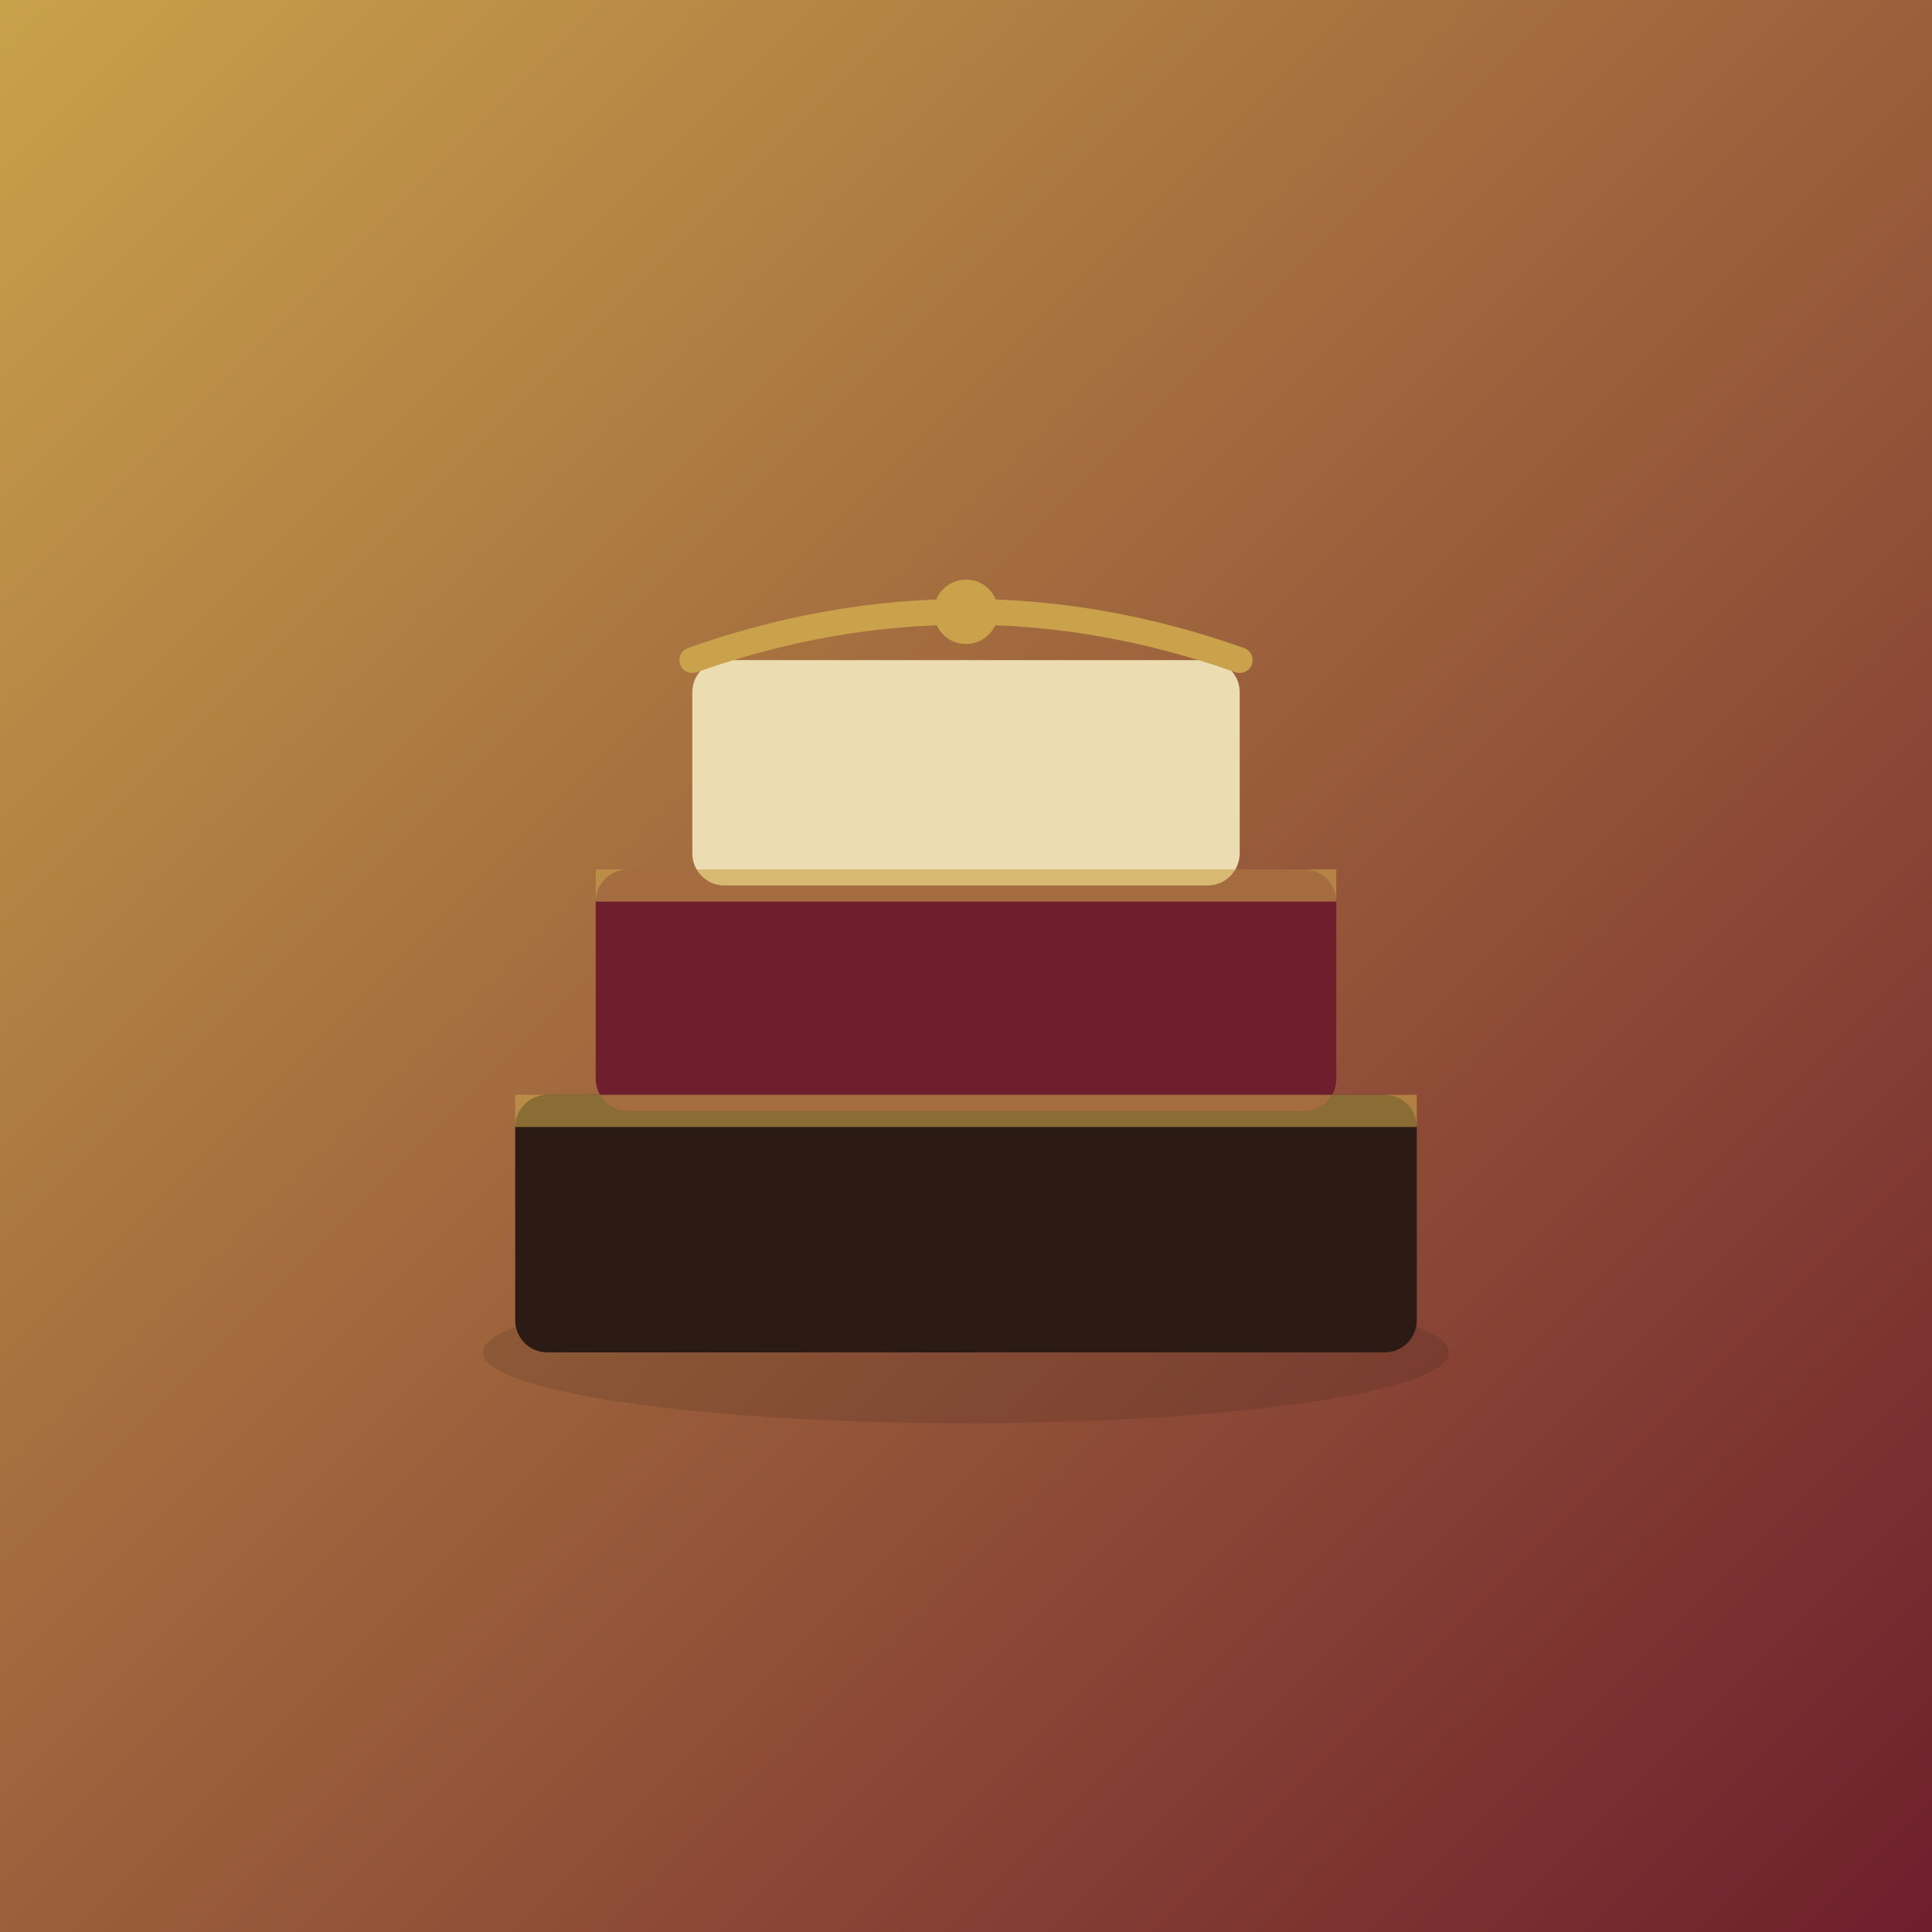
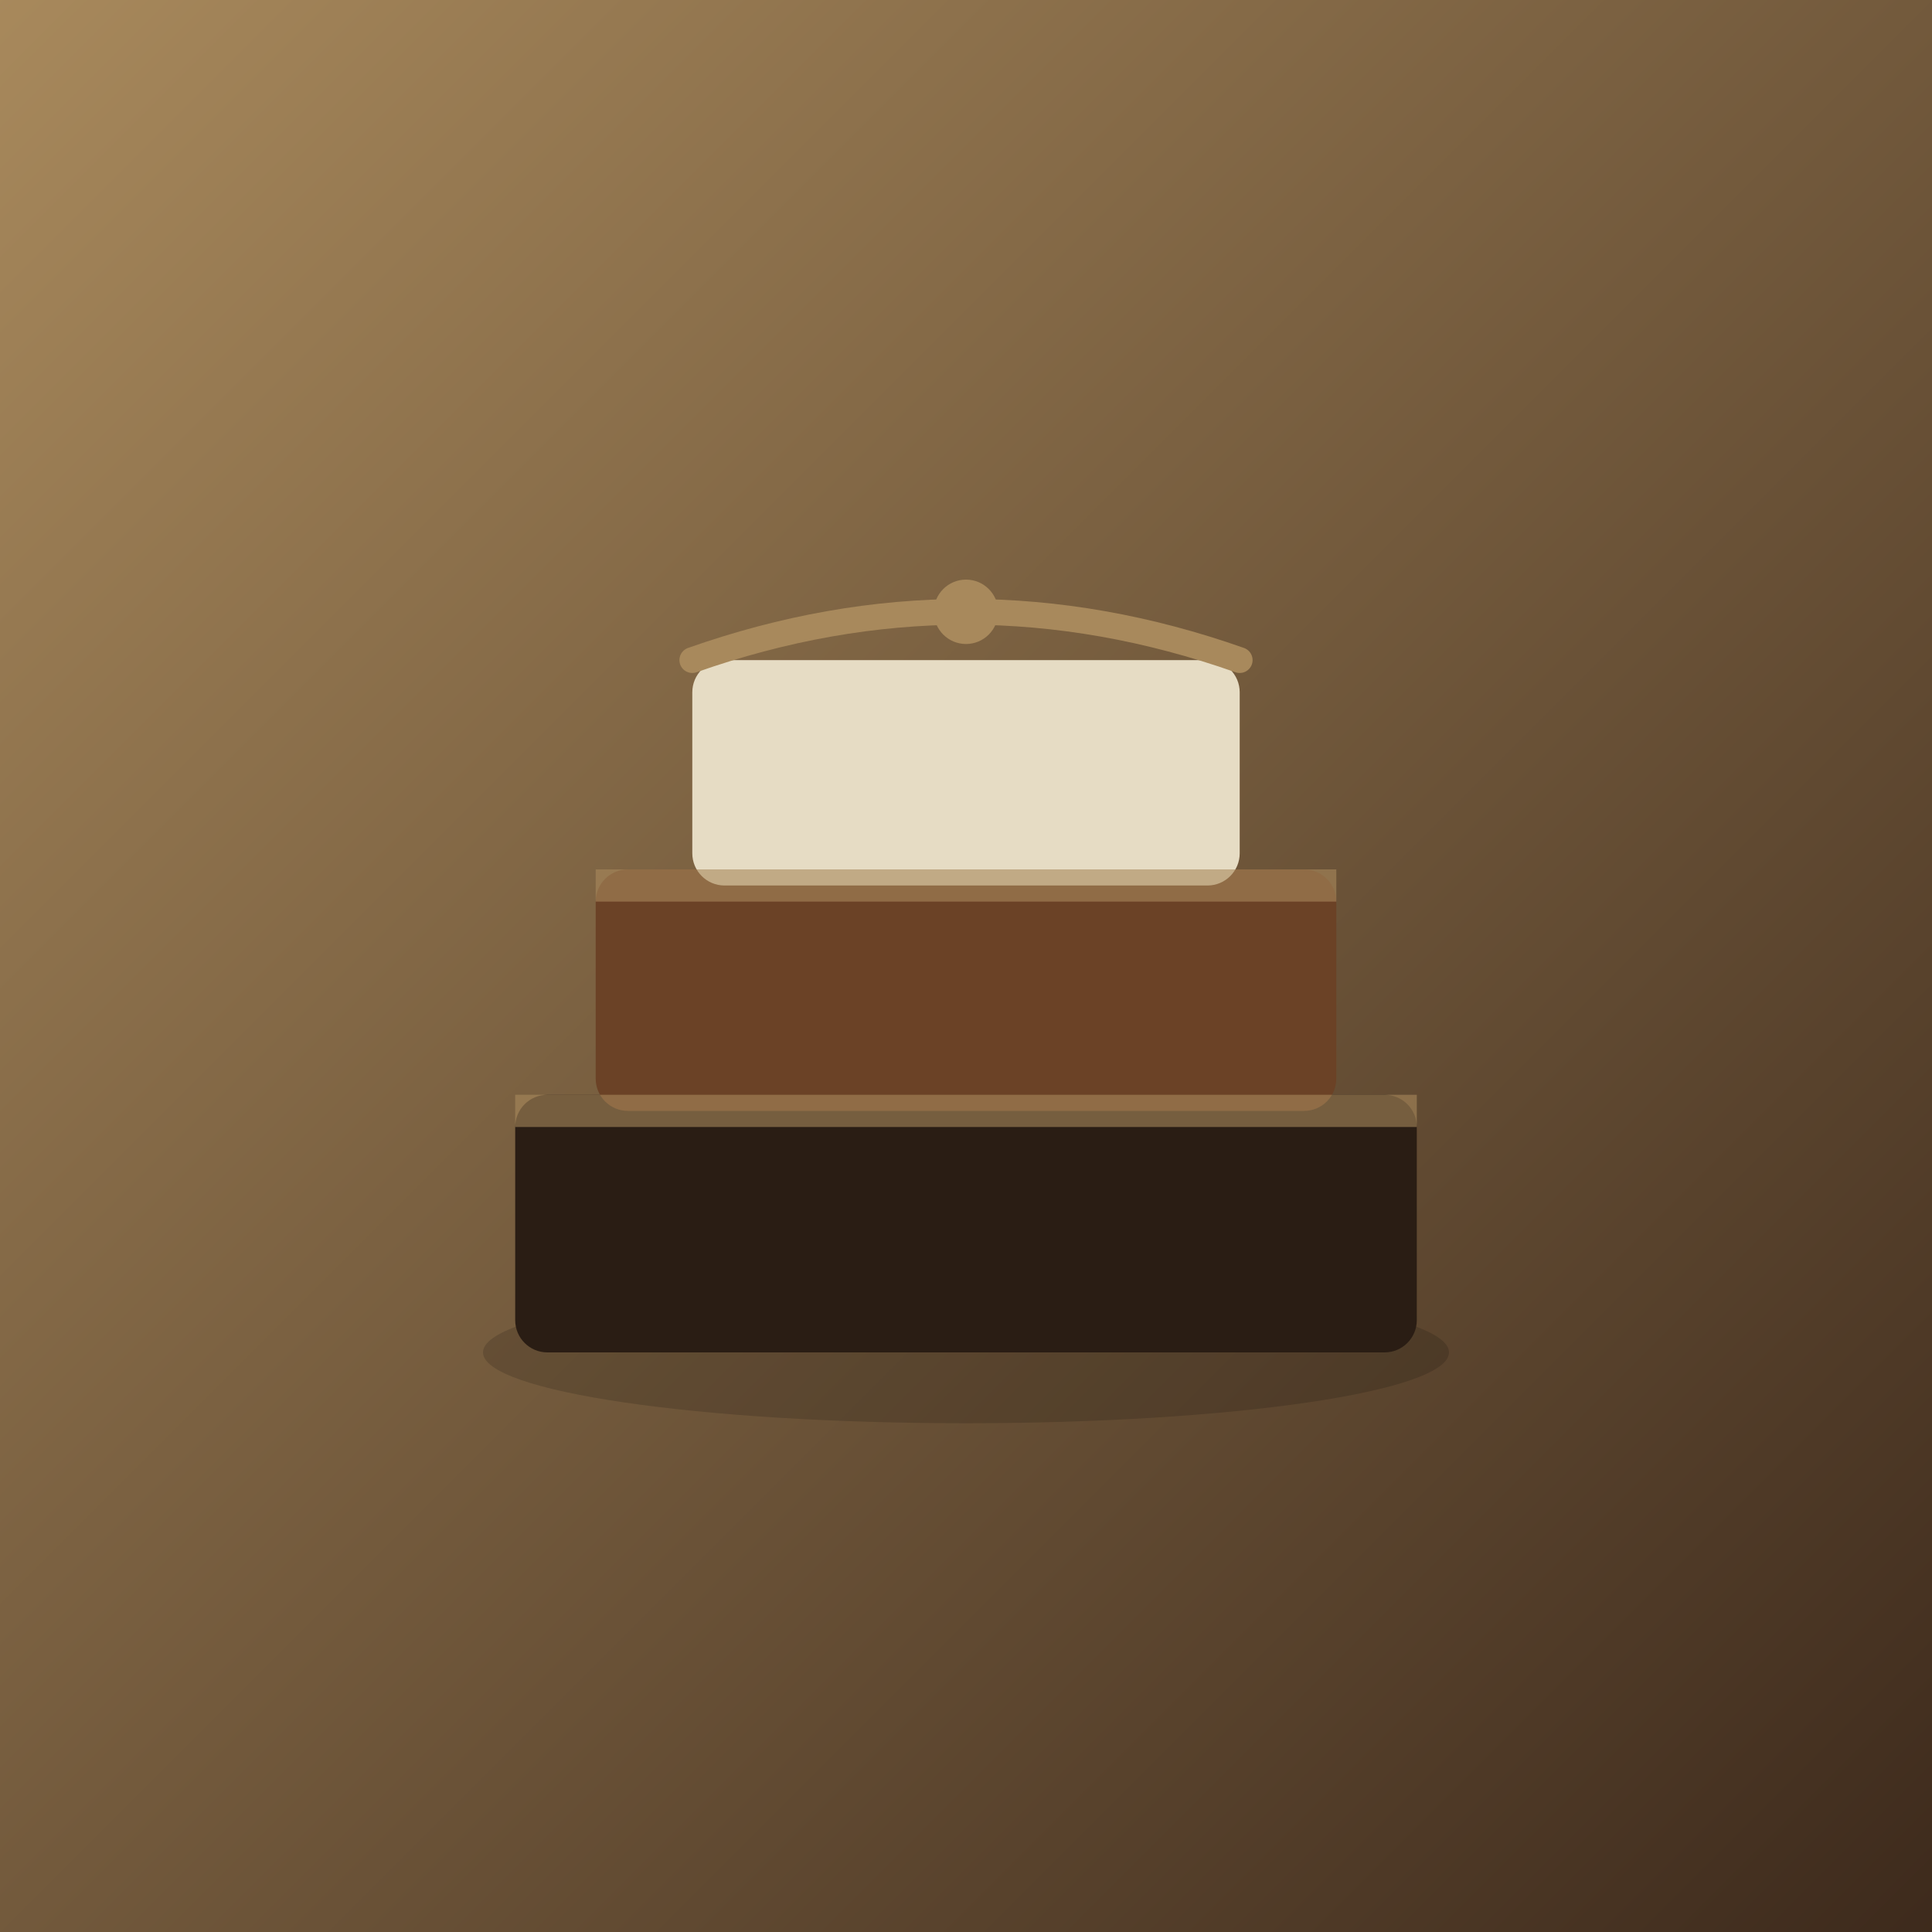
<svg xmlns="http://www.w3.org/2000/svg" viewBox="0 0 600 600">
  <defs>
    <linearGradient id="g2" x1="0" y1="0" x2="1" y2="1">
-       <stop offset="0%" stop-color="#c9a24b" />
-       <stop offset="100%" stop-color="#6e1e2c" />
+       <stop offset="0%" stop-color="#a8895c" />
+       <stop offset="100%" stop-color="#3d2a1c" />
    </linearGradient>
  </defs>
  <rect width="600" height="600" fill="url(#g2)" />
  <g transform="translate(150,190)">
-     <ellipse cx="150" cy="230" rx="150" ry="22" fill="#2b1b14" opacity="0.15" />
-     <rect x="10" y="150" width="280" height="80" rx="10" fill="#2b1b14" />
-     <rect x="35" y="80" width="230" height="75" rx="10" fill="#6e1e2c" />
-     <rect x="65" y="15" width="170" height="70" rx="10" fill="#ecdcb2" />
-     <path d="M65 15 q85 -30 170 0" stroke="#c9a24b" stroke-width="8" fill="none" stroke-linecap="round" />
-     <circle cx="150" cy="0" r="10" fill="#c9a24b" />
-     <rect x="10" y="150" width="280" height="10" fill="#c9a24b" opacity="0.6" />
-     <rect x="35" y="80" width="230" height="10" fill="#c9a24b" opacity="0.6" />
+     <ellipse cx="150" cy="230" rx="150" ry="22" fill="undefined" opacity="0.15" />
+     <rect x="10" y="150" width="280" height="80" rx="10" fill="#2a1d14" />
+     <rect x="35" y="80" width="230" height="75" rx="10" fill="#6b4226" />
+     <rect x="65" y="15" width="170" height="70" rx="10" fill="#e6dcc4" />
+     <path d="M65 15 q85 -30 170 0" stroke="#a8895c" stroke-width="8" fill="none" stroke-linecap="round" />
+     <circle cx="150" cy="0" r="10" fill="#a8895c" />
+     <rect x="10" y="150" width="280" height="10" fill="#a8895c" opacity="0.6" />
+     <rect x="35" y="80" width="230" height="10" fill="#a8895c" opacity="0.6" />
  </g>
</svg>
